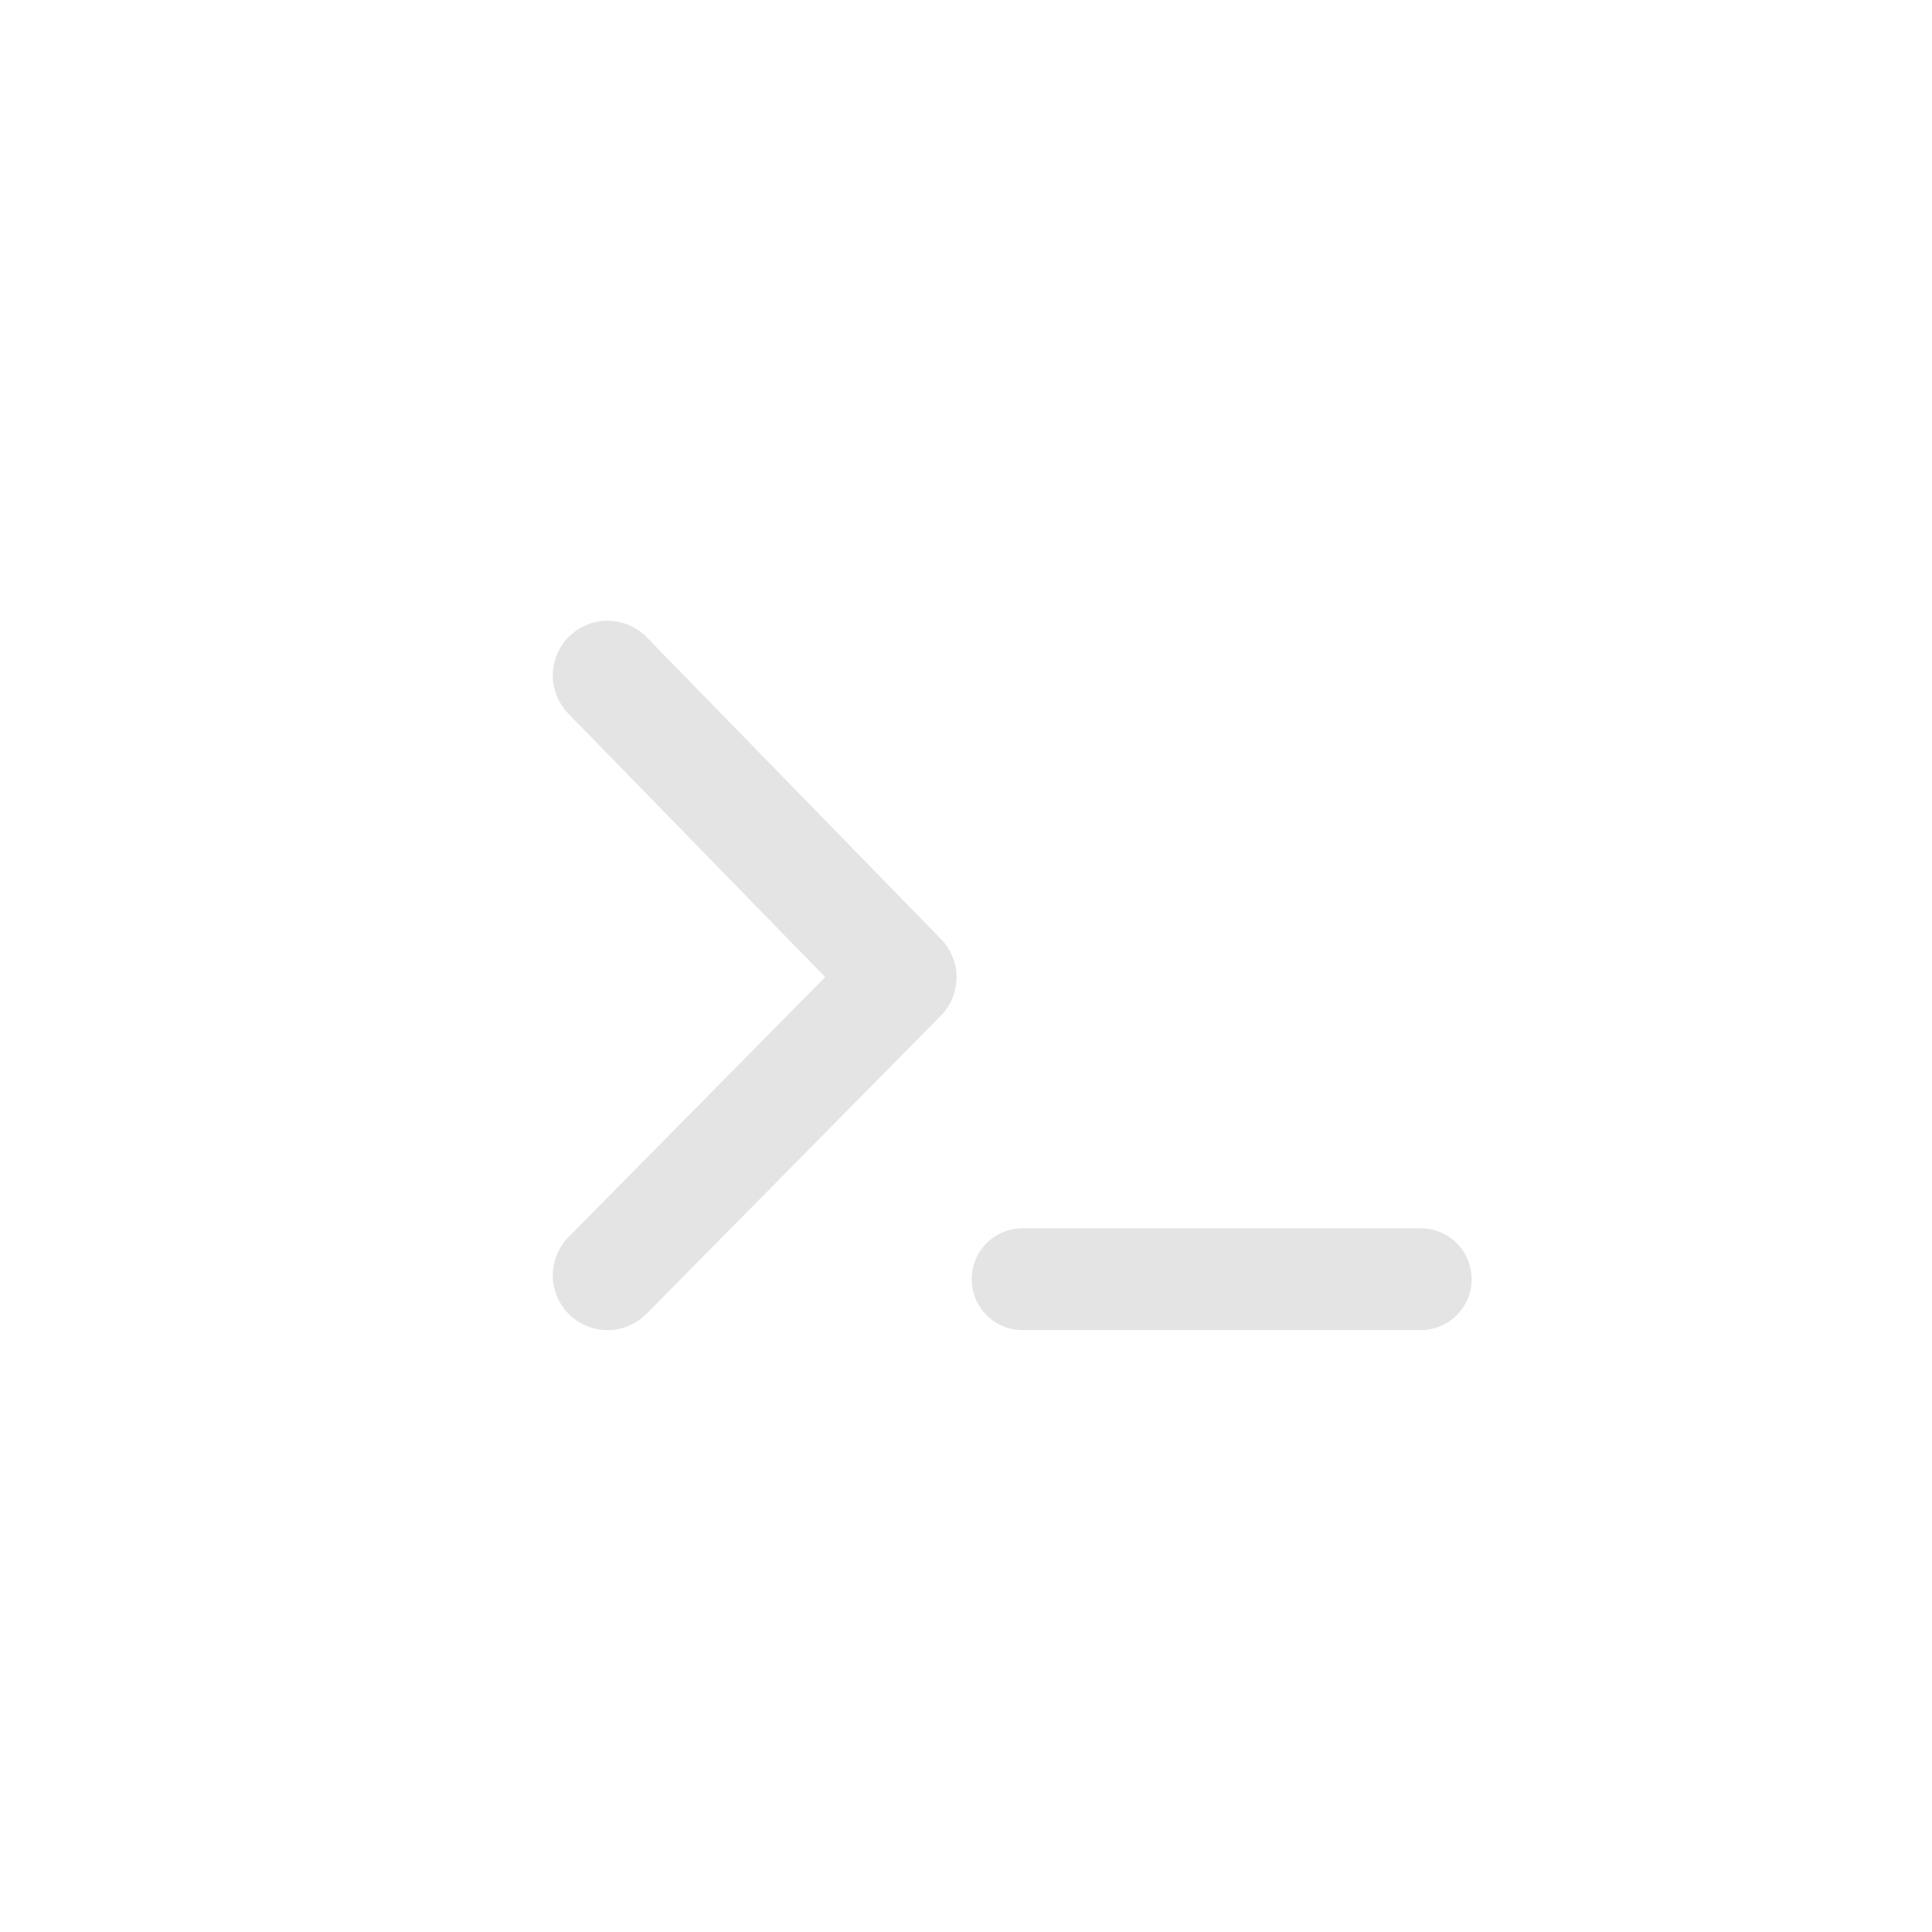
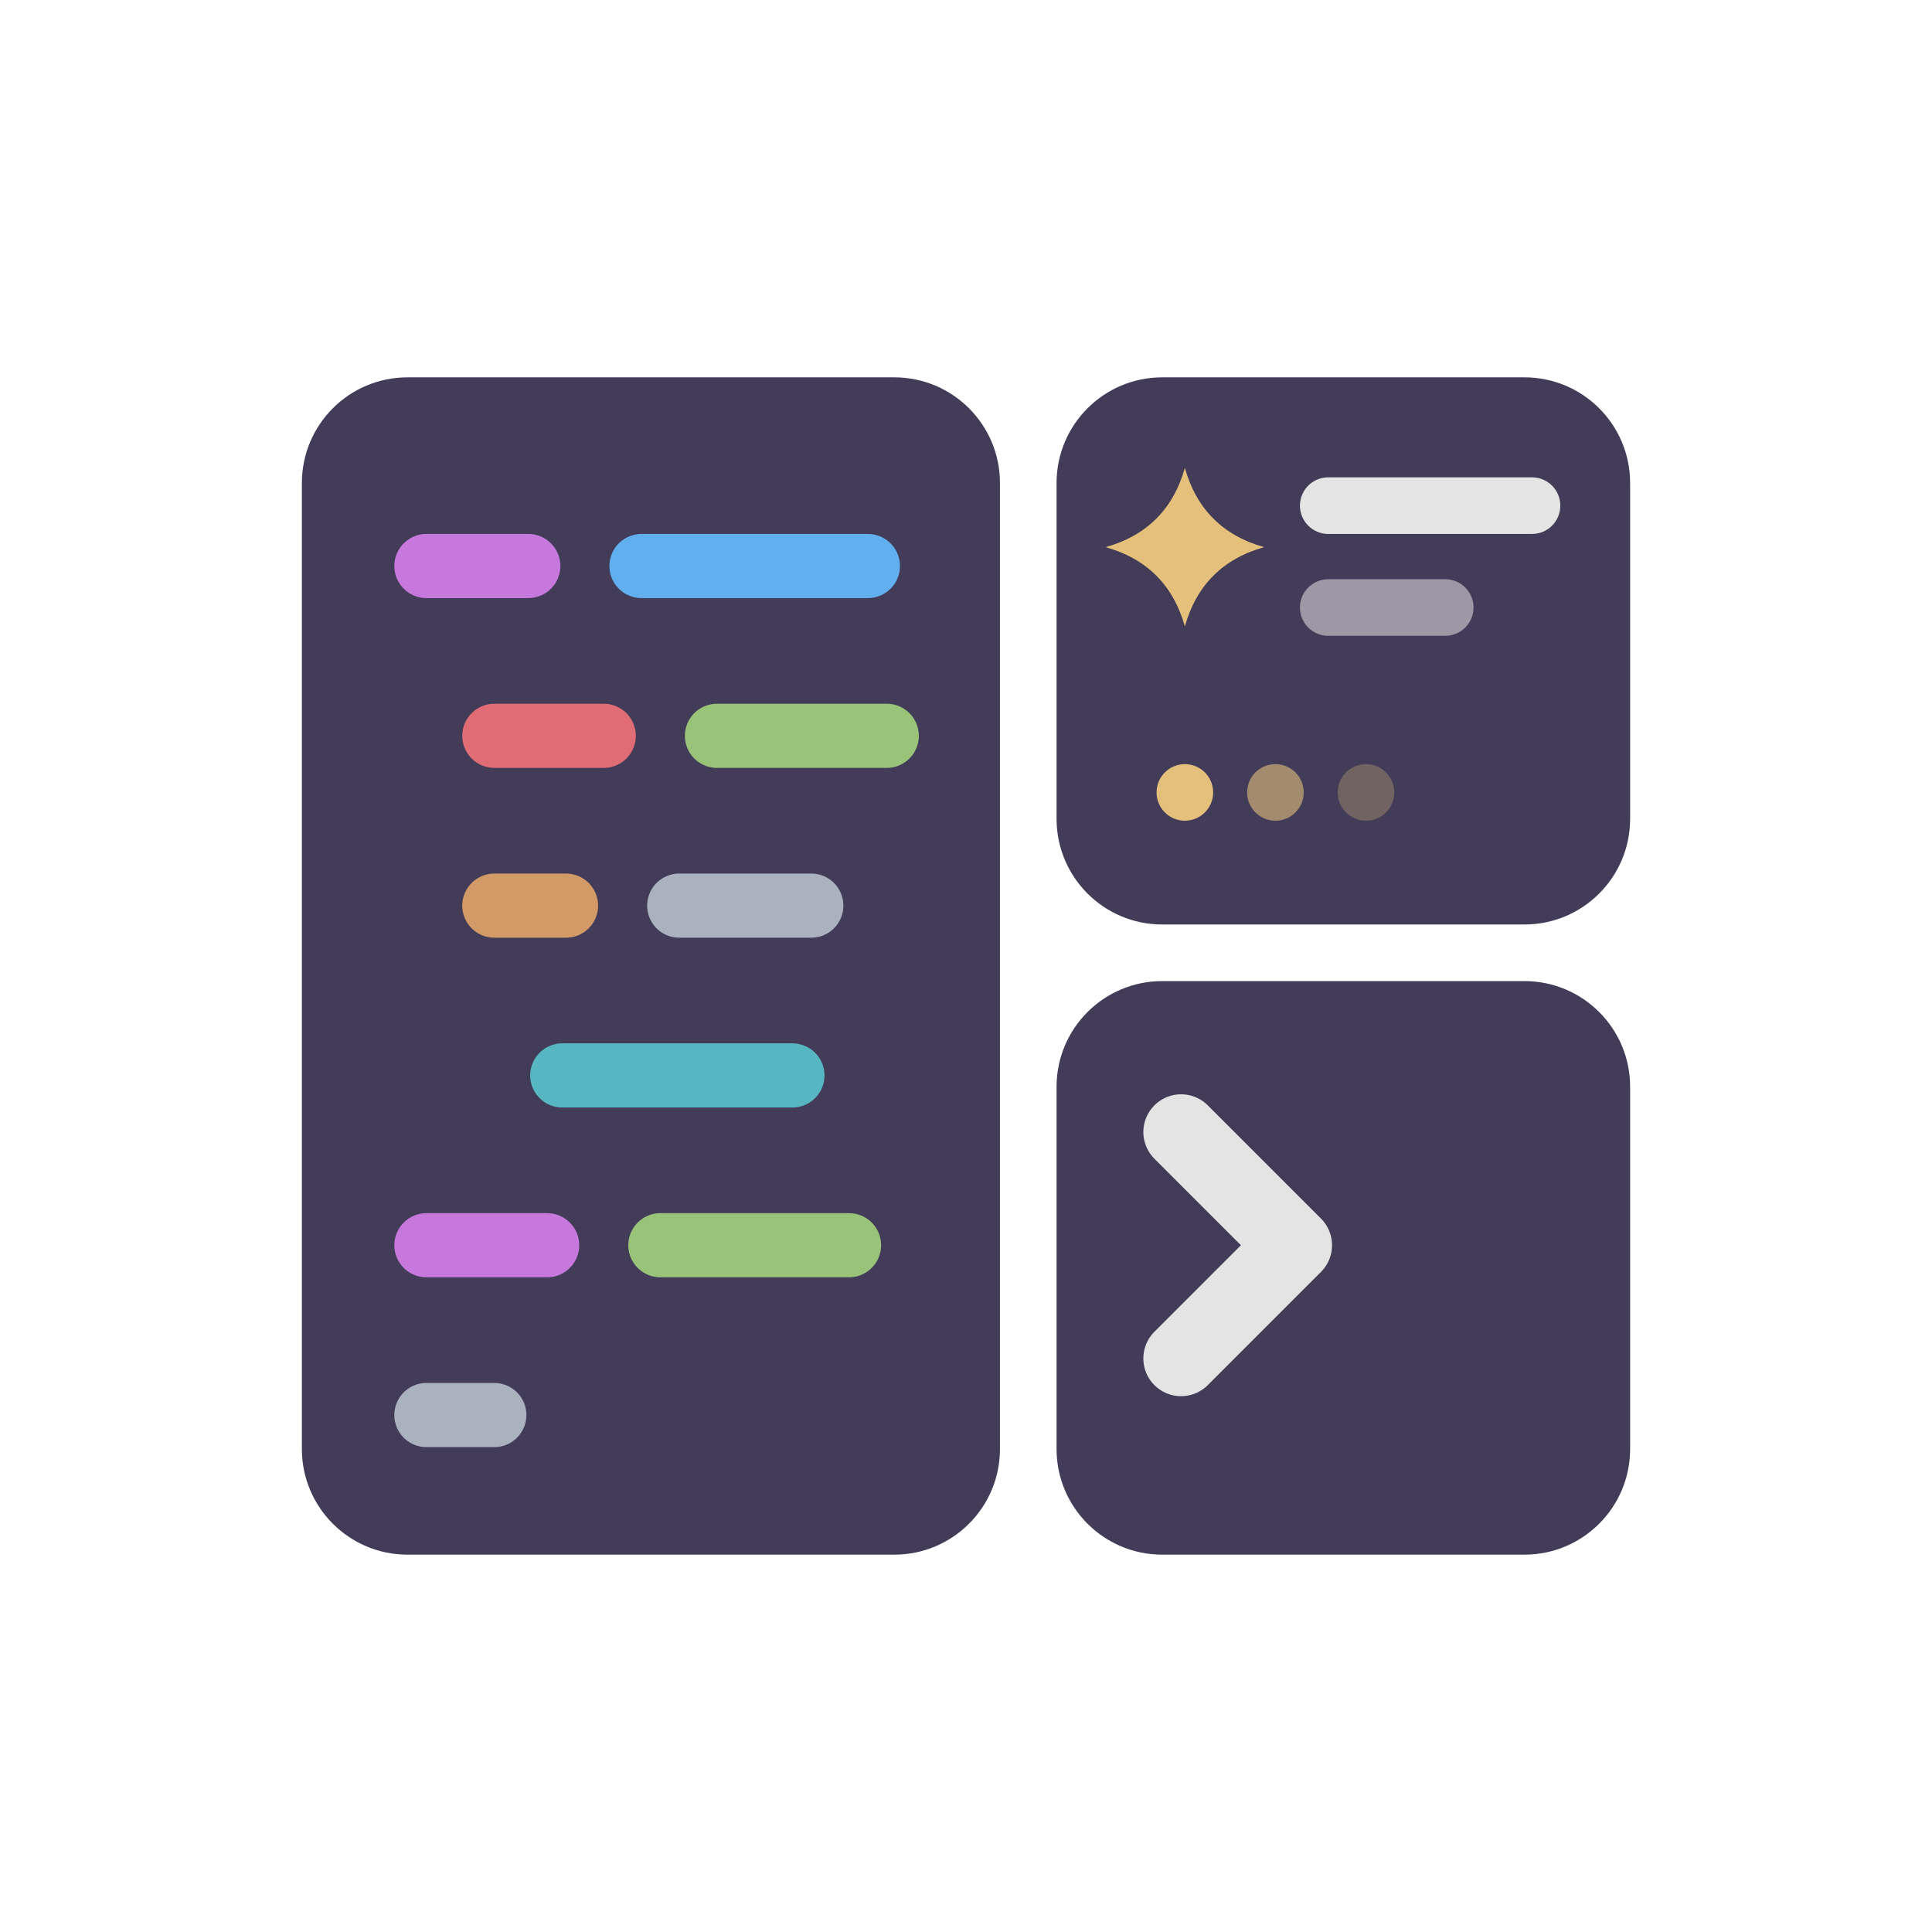
<svg xmlns="http://www.w3.org/2000/svg" width="1024" height="1024" viewBox="0 0 1024 1024">
-   <g fill="none" stroke="#e5e4e5" stroke-linecap="round" stroke-linejoin="round">
-     <path d="M322 358L478 518M478 518L322 676" stroke-width="58" />
-     <path d="M542 678H753" stroke-width="54" />
+   <rect x="160" y="200" width="370" height="624" rx="56" fill="#423c59" />
+   <rect x="560" y="200" width="304" height="290" rx="56" fill="#423c59" />
+   <rect x="560" y="520" width="304" height="304" rx="56" fill="#423c59" />
+   <path d="M226 300H280" stroke="#c678dd" stroke-width="34" stroke-linecap="round" />
+   <path d="M340 300H460" stroke="#61afef" stroke-width="34" stroke-linecap="round" />
+   <path d="M262 390H320" stroke="#e06c75" stroke-width="34" stroke-linecap="round" />
+   <path d="M380 390H470" stroke="#98c379" stroke-width="34" stroke-linecap="round" />
+   <path d="M262 480H300" stroke="#d19a66" stroke-width="34" stroke-linecap="round" />
+   <path d="M360 480H430" stroke="#abb2bf" stroke-width="34" stroke-linecap="round" />
+   <path d="M298 570H420" stroke="#56b6c2" stroke-width="34" stroke-linecap="round" />
+   <path d="M226 660H290" stroke="#c678dd" stroke-width="34" stroke-linecap="round" />
+   <path d="M350 660H450" stroke="#98c379" stroke-width="34" stroke-linecap="round" />
+   <path d="M226 750H262" stroke="#abb2bf" stroke-width="34" stroke-linecap="round" />
+   <path d="M628 248Q637.24 280.76 670 290Q637.24 299.24 628 332Q618.76 299.24 586 290Q618.76 280.76 628 248Z" fill="#e5c07b" />
+   <g stroke-linecap="round" stroke-width="30">
+     <path d="M704 268H812" stroke="#e5e4e5" />
+     <path d="M704 322H766" stroke="#e5e4e5" opacity=".55" />
  </g>
+   <g fill="#e5c07b">
+     <circle cx="628" cy="420" r="15" />
+     <circle cx="676" cy="420" r="15" opacity=".6" />
+     <circle cx="724" cy="420" r="15" opacity=".3" />
+   </g>
+   <path d="M626 600L686 660L626 720" fill="none" stroke="#e5e4e5" stroke-width="40" stroke-linecap="round" stroke-linejoin="round" />
</svg>
